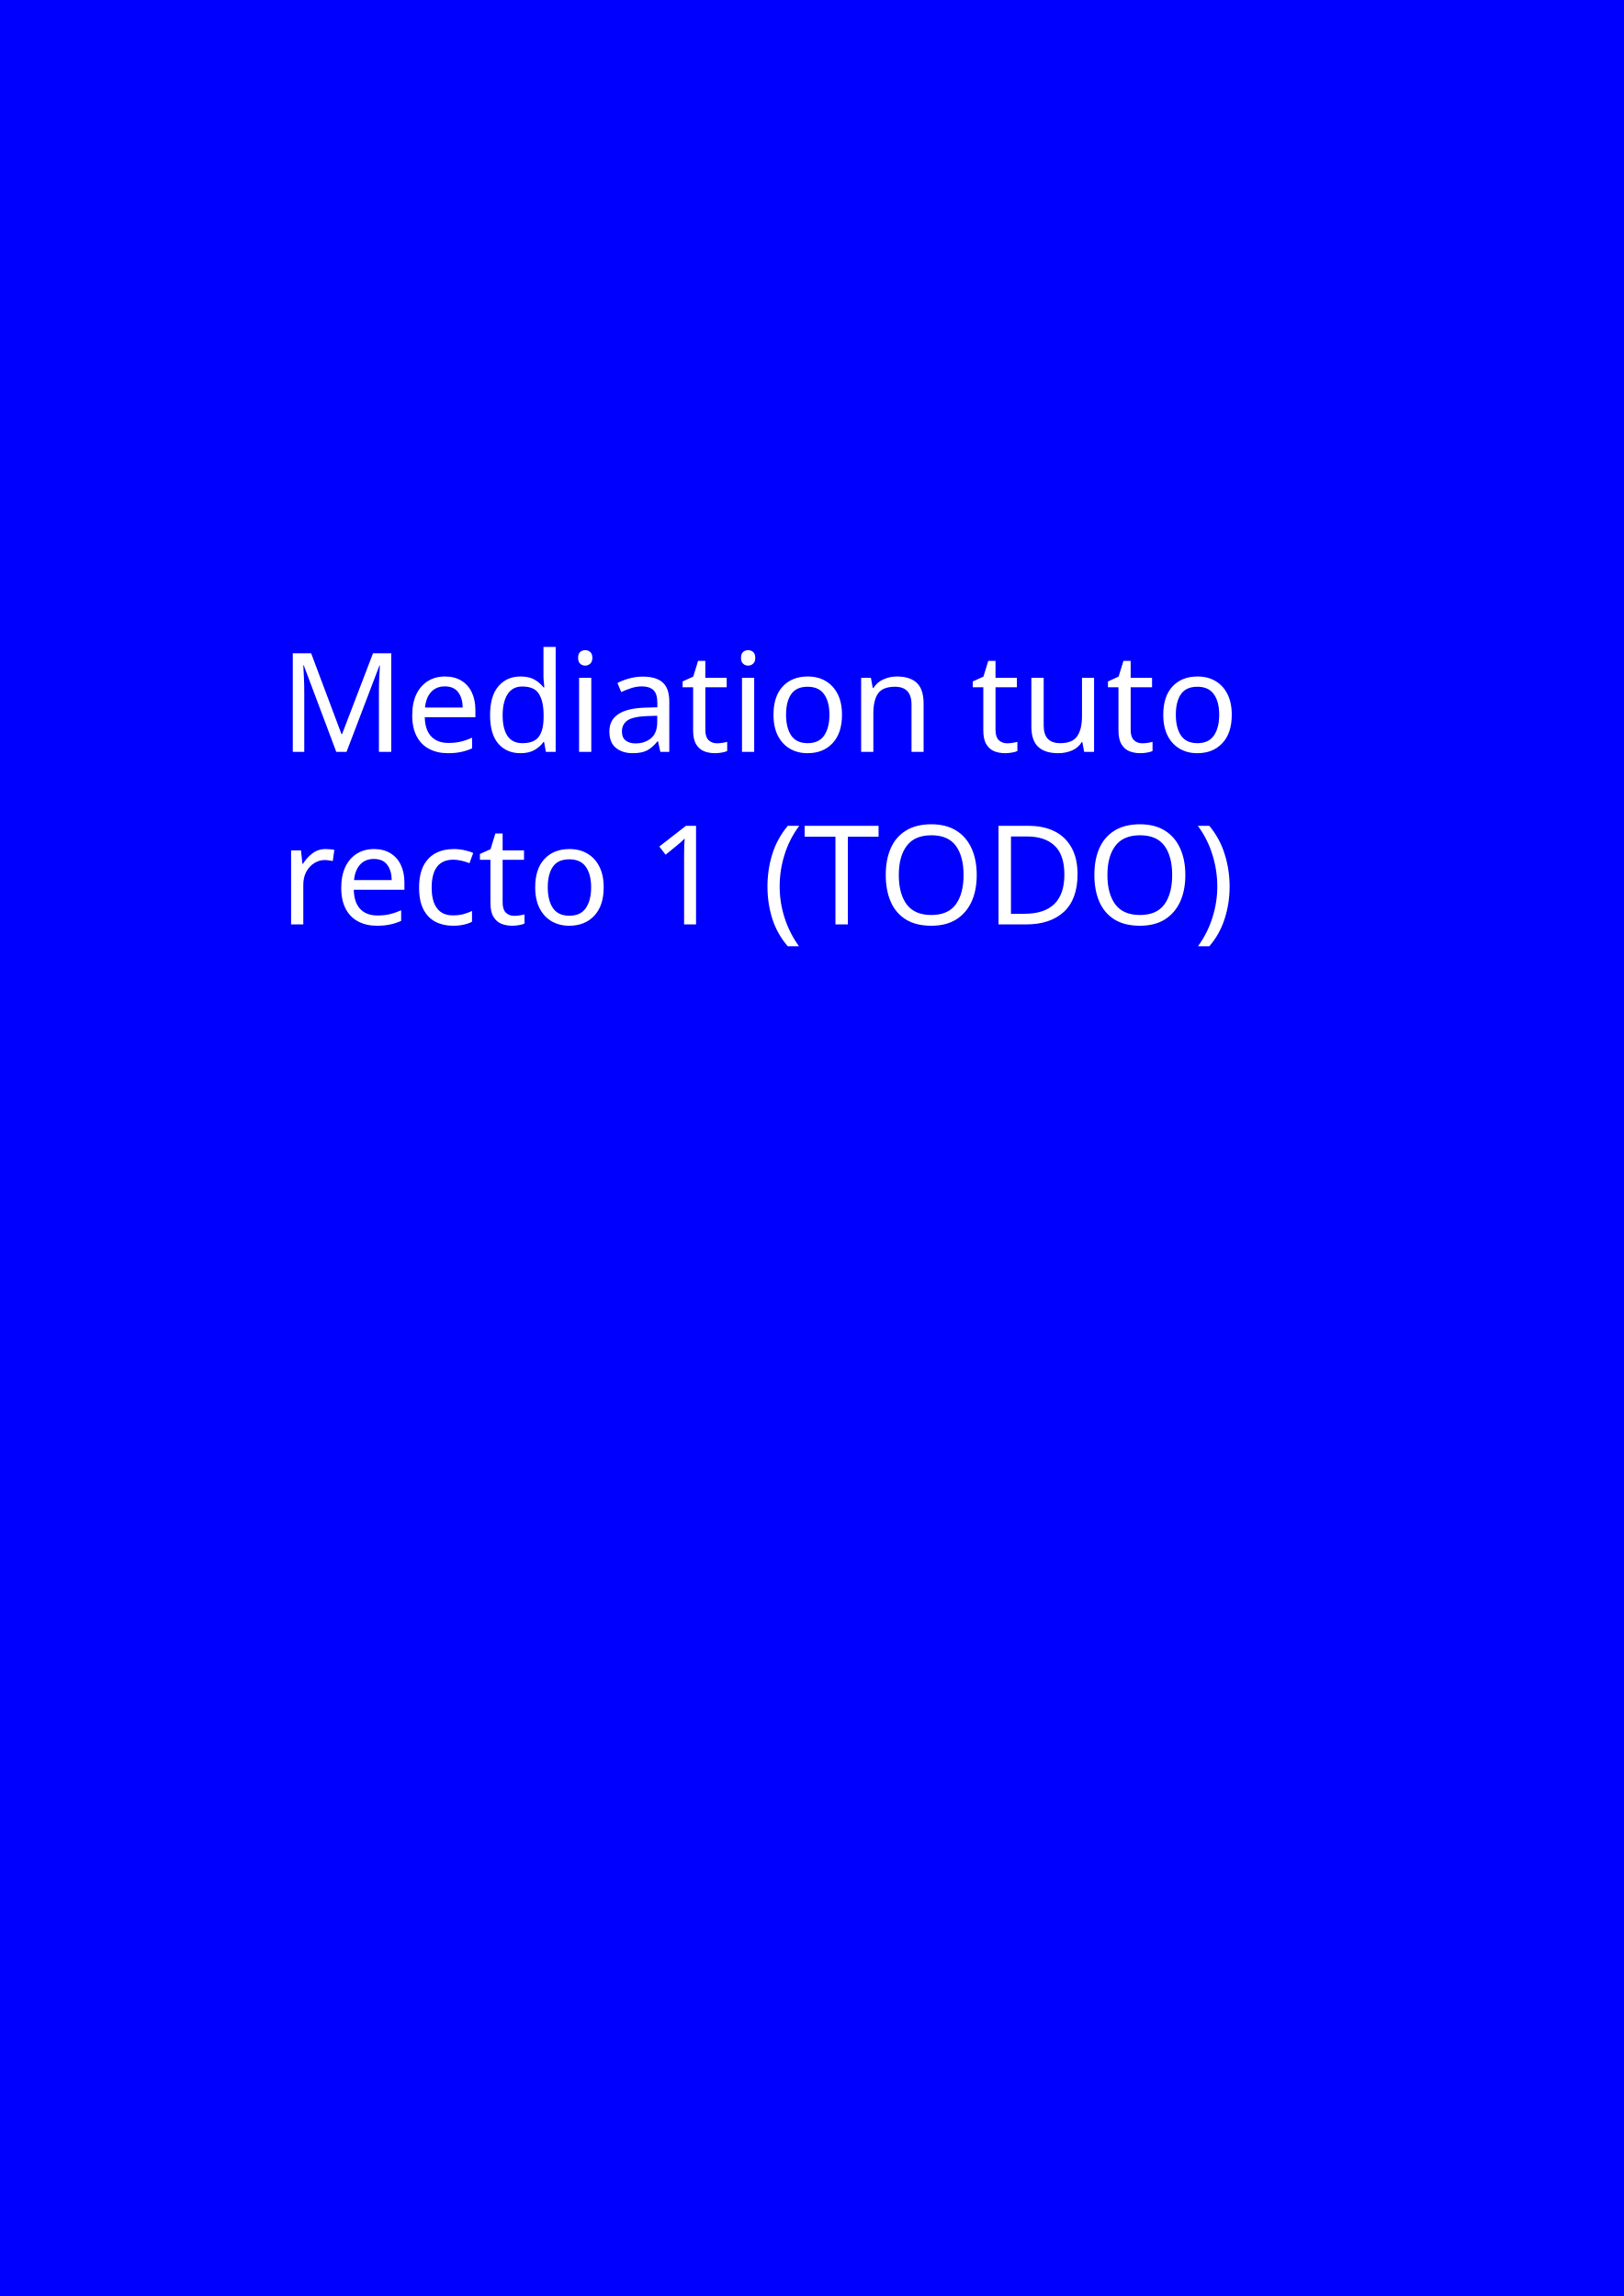
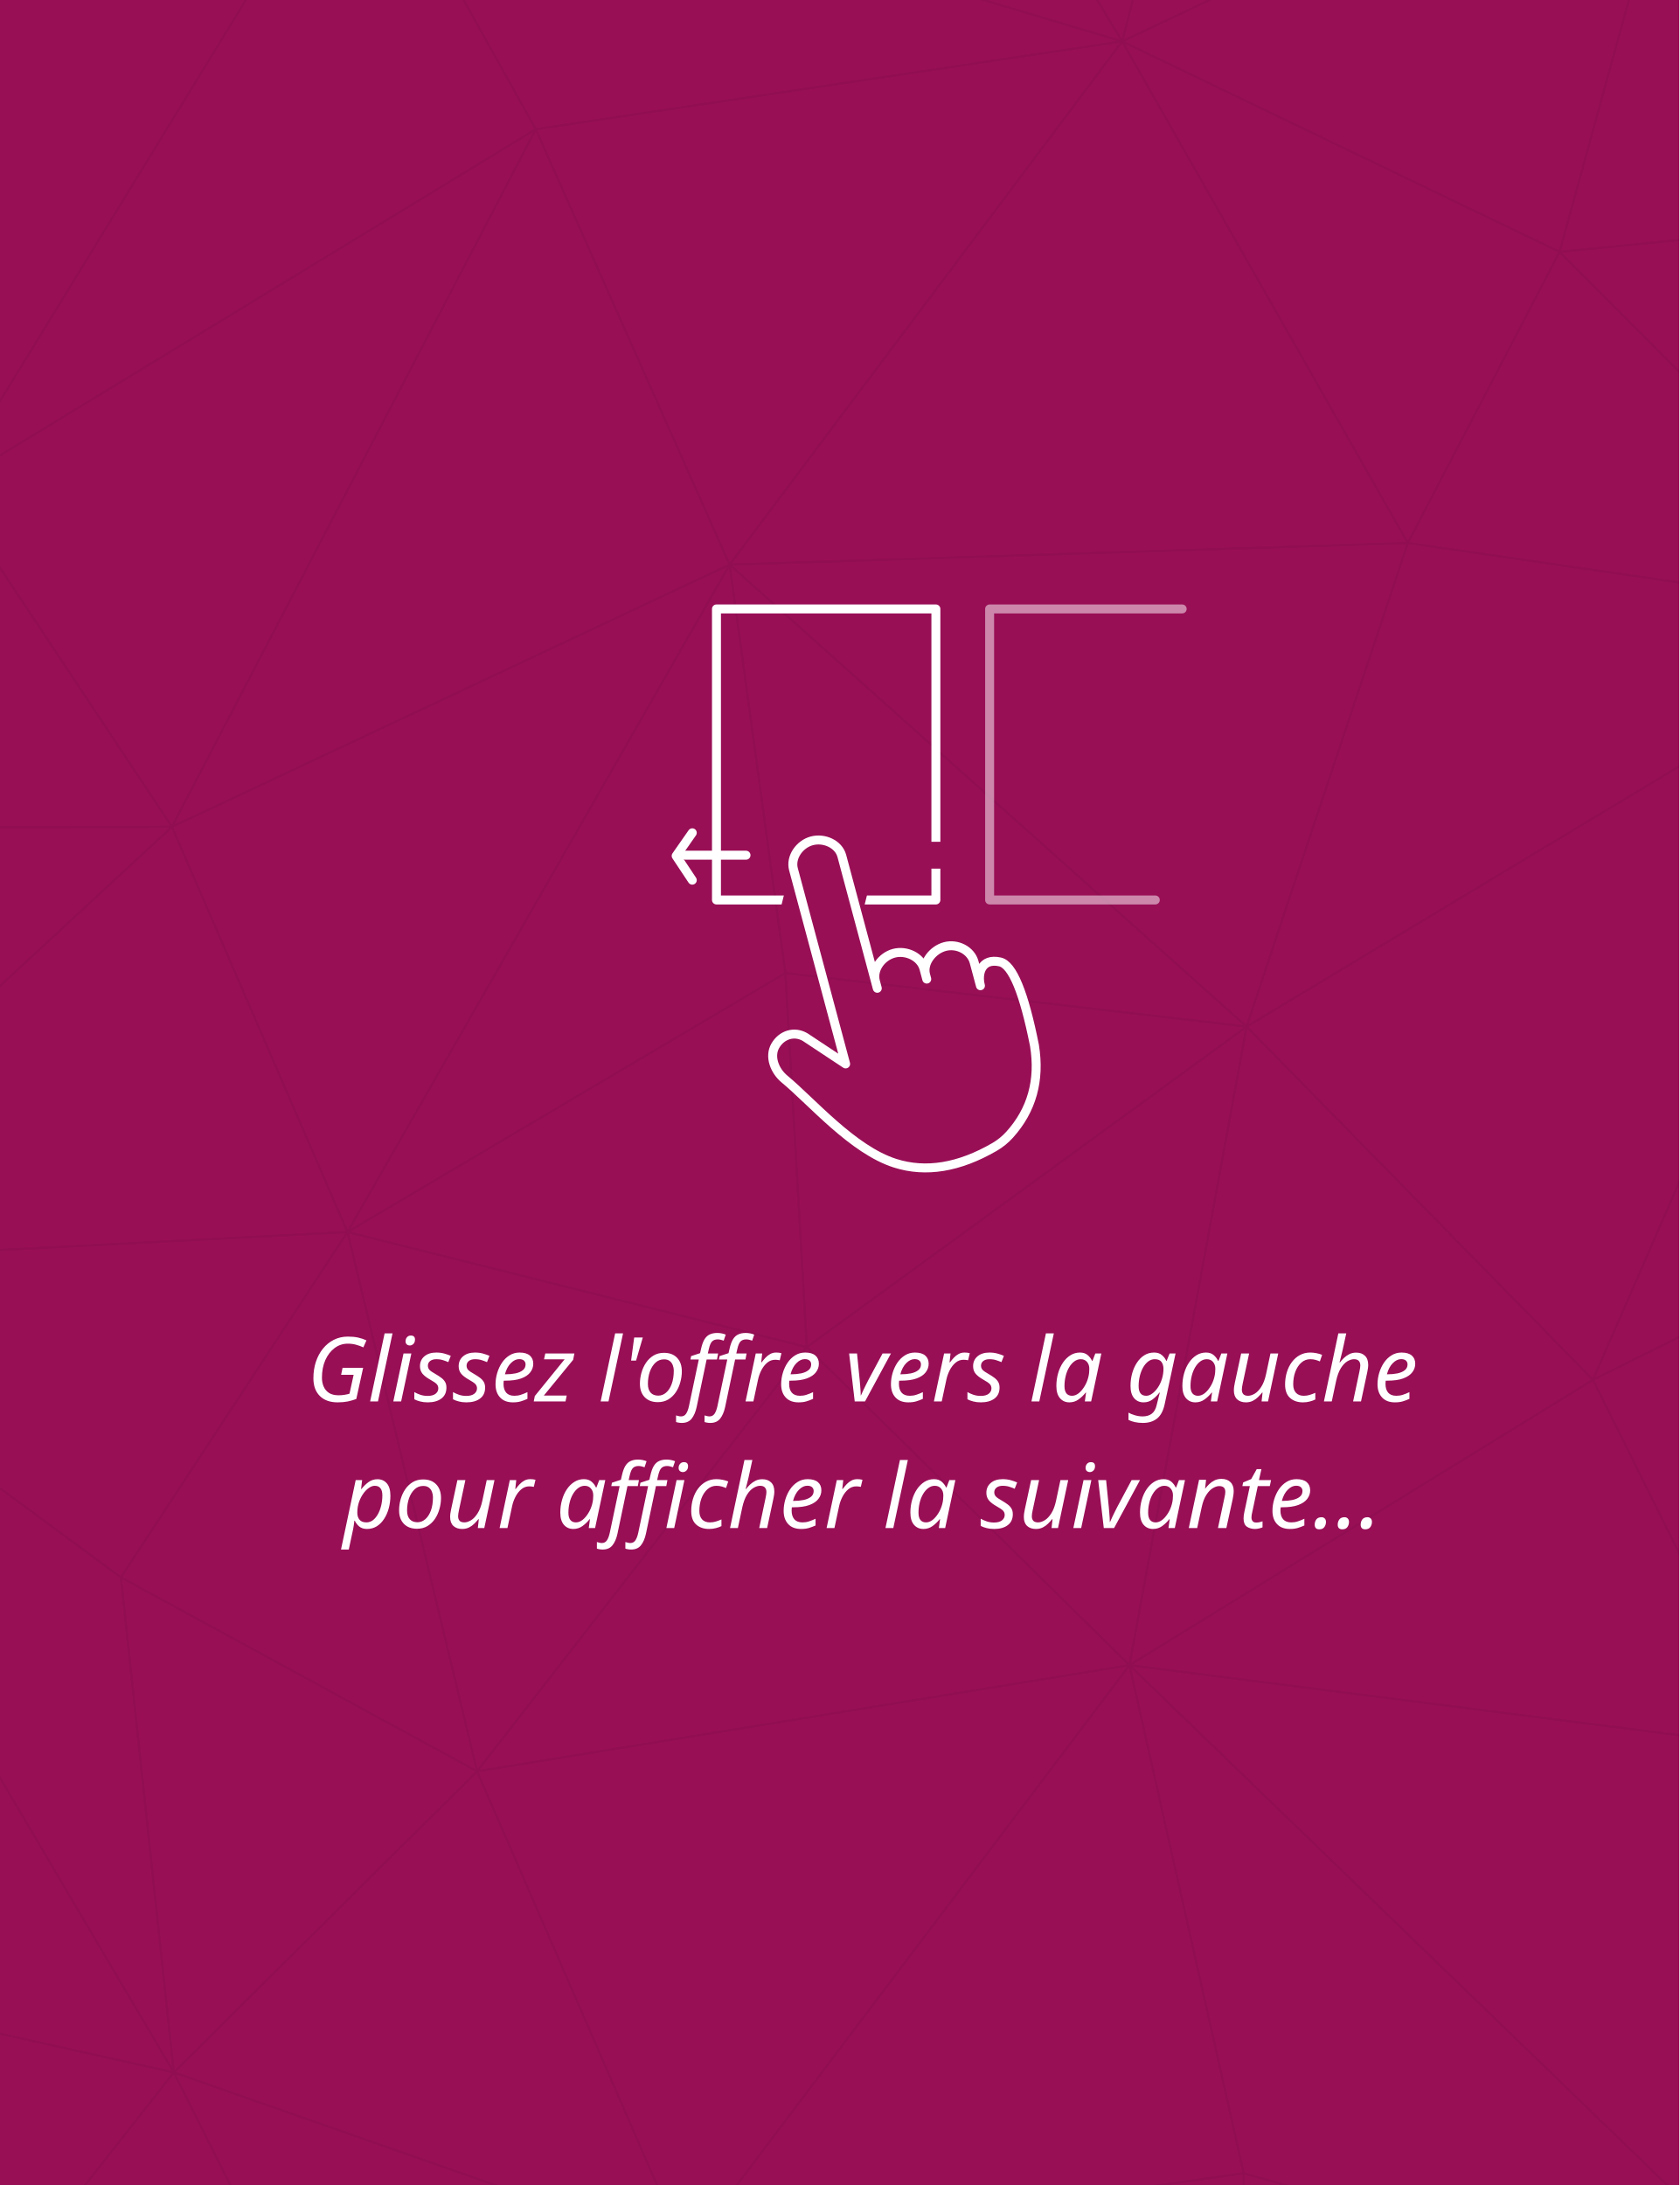
- <svg xmlns="http://www.w3.org/2000/svg" width="210mm" height="297mm" viewBox="0 0 210 297" version="1.1" id="svg8">
-   <defs id="defs2" />
-   <g id="layer1">
-     <rect style="fill:#0000ff;stroke-width:0.265" id="rect10" width="210.074" height="297.738" x="0" y="-0.204" />
-     <text xml:space="preserve" style="font-style:normal;font-weight:normal;font-size:17.855px;line-height:1.25;font-family:sans-serif;letter-spacing:0px;word-spacing:0px;fill:#ffffff;fill-opacity:1;stroke:none;stroke-width:0.446;" x="36.132" y="97.261" id="text12">
-       <tspan id="tspan10" x="36.132" y="97.261" style="stroke-width:0.446;fill:#ffffff;">Mediation tuto</tspan>
-       <tspan x="36.132" y="119.58" style="stroke-width:0.446;fill:#ffffff;" id="tspan14">recto 1 (TODO)</tspan>
-     </text>
+ <svg xmlns="http://www.w3.org/2000/svg" xmlns:xlink="http://www.w3.org/1999/xlink" width="375px" height="488px" viewBox="0 0 375 488" version="1.1">
+   <defs>
+     <rect id="path-1" x="0" y="0" width="375" height="488" />
+     <rect id="path-3" x="0" y="0" width="678" height="1128" />
+     <path d="M79.41,62 L60,62 L60,68 L80.906,68 L86.016,88.493 L103.481,84.139 L99.457,68 L105,68 L105,62 L97.961,62 L96.465,56 L79,60.355 L79.41,62 Z M0,0 L181,0 L181,138 L0,138 L0,0 Z" id="path-5" />
+   </defs>
+   <g id="Écrans" stroke="none" stroke-width="1" fill="none" fill-rule="evenodd">
+     <g id="PassCulture-v0rc3-HP3-tuto1">
+       <g id="card-tuto-1">
+         <mask id="mask-2" fill="white">
+           <use xlink:href="#path-1" />
+         </mask>
+         <use id="bg" fill="#990F56" xlink:href="#path-1" />
+         <g id="mosaic-k" mask="url(#mask-2)" opacity="0.05">
+           <g transform="translate(188, 244) scale(-1, 1) translate(-188, -244) translate(-151, -320)" id="mosaic">
+             <g>
+               <mask id="mask-4" fill="white">
+                 <use xlink:href="#path-3" />
+               </mask>
+               <g id="mask" />
+               <polygon id="Stroke-1" stroke="#000000" stroke-width="0.5" stroke-linejoin="round" mask="url(#mask-4)" transform="translate(71.4826, 911.1643) rotate(-270) translate(-71.4826, -911.1643) " points="140.419 931.828 2.546 863.342 67.317 958.987" />
+               <polygon id="Stroke-2" stroke="#000000" stroke-width="0.5" stroke-linejoin="round" mask="url(#mask-4)" transform="translate(55.91032, 421.2131) rotate(-270) translate(-55.91032, -421.2131) " points="113.764 462.342 92.782 380.084 -1.944 428.304" />
+               <polygon id="Stroke-3" stroke="#000000" stroke-width="0.5" stroke-linejoin="round" mask="url(#mask-4)" transform="translate(99.02452, 299.0889) rotate(-270) translate(-99.02452, -299.0889) " points="163.294 349.296 69.005 248.882 34.755 342.204" />
+               <polygon id="Stroke-4" stroke="#000000" stroke-width="0.5" stroke-linejoin="round" mask="url(#mask-4)" transform="translate(104.3698, 199.3983) rotate(-270) translate(-104.3698, -199.3983) " points="174.039 154.53 34.701 150.929 139.789 247.867" />
+               <polygon id="Stroke-5" stroke="#000000" stroke-width="0.5" stroke-linejoin="round" mask="url(#mask-4)" transform="translate(101.995, 926.9277) rotate(-270) translate(-101.995, -926.9277) " points="186.693 875.75 17.297 909.612 155.167 978.106" />
+               <polygon id="Stroke-6" stroke="#000000" stroke-width="0.5" stroke-linejoin="round" mask="url(#mask-4)" transform="translate(398.1077, 579.0946) rotate(-270) translate(-398.1077, -579.0946) " points="439.882 630.385 414.17 527.805 356.334 625.594" />
+               <polygon id="Stroke-7" stroke="#000000" stroke-width="0.5" stroke-linejoin="round" mask="url(#mask-4)" transform="translate(60.09205, 826.0655) rotate(-270) translate(-60.09205, -826.0655) " points="-20.844 885.286 141.028 862.498 76.253 766.845" />
+               <polygon id="Stroke-9" stroke="#000000" stroke-width="0.5" stroke-linejoin="round" mask="url(#mask-4)" transform="translate(593.8582, 366.5983) rotate(-270) translate(-593.8582, -366.5983) " points="531.523 311.609 656.193 421.588 641.145 317.532" />
+               <polygon id="Stroke-10" stroke="#000000" stroke-width="0.5" stroke-linejoin="round" mask="url(#mask-4)" transform="translate(300.1069, 579.0946) rotate(-270) translate(-300.1069, -579.0946) " points="341.881 532.384 258.333 527.593 270.294 630.597" />
+               <polygon id="Stroke-18" stroke="#000000" stroke-width="0.5" stroke-linejoin="round" mask="url(#mask-4)" transform="translate(620.7713, 821.3973) rotate(-270) translate(-620.7713, -821.3973) " points="678.466 878.262 685.257 764.532 556.285 837.443" />
+               <polygon id="Stroke-19" stroke="#000000" stroke-width="0.5" stroke-linejoin="round" mask="url(#mask-4)" transform="translate(55.90919, 511.9046) rotate(-270) translate(-55.90919, -511.9046) " points="2.09 470.776 23.072 553.034 109.728 522.354" />
+               <polygon id="Stroke-21" stroke="#000000" stroke-width="0.5" stroke-linejoin="round" mask="url(#mask-4)" transform="translate(109.5735, 23.9411) rotate(-270) translate(-109.5735, -23.9411) " points="135.844 -31.211 62.782 43.678 156.365 79.094" />
+               <polygon id="Stroke-22" stroke="#000000" stroke-width="0.5" stroke-linejoin="round" mask="url(#mask-4)" transform="translate(109.5728, 89.97048) rotate(-270) translate(-109.5728, -89.97048) " points="90.338 145.123 149.33 46.705 69.816 34.818" />
+               <polygon id="Stroke-29" stroke="#000000" stroke-width="0.5" stroke-linejoin="round" mask="url(#mask-4)" transform="translate(572.4149, 56.25094) rotate(-270) translate(-572.4149, -56.25094) " points="516.073 125.095 654.045 51.95 490.785 -12.593" />
+               <polygon id="Stroke-32" stroke="#000000" stroke-width="0.5" stroke-linejoin="round" mask="url(#mask-4)" transform="translate(562.951, 467.0131) rotate(-270) translate(-562.951, -467.0131) " points="601.03 392.659 524.872 491.101 600.599 541.367" />
+               <polygon id="Stroke-33" stroke="#000000" stroke-width="0.5" stroke-linejoin="round" mask="url(#mask-4)" transform="translate(590.8964, 459.4907) rotate(-270) translate(-590.8964, -459.4907) " points="545.293 407.461 560.341 511.521 636.5 413.079" />
+               <polygon id="Stroke-34" stroke="#000000" stroke-width="0.5" stroke-linejoin="round" mask="url(#mask-4)" transform="translate(81.84375, 130.7012) rotate(-270) translate(-81.84375, -130.7012) " points="21.878 158.125 141.81 201.695 80.87 59.707" />
+               <polygon id="Stroke-35" stroke="#000000" stroke-width="0.5" stroke-linejoin="round" mask="url(#mask-4)" transform="translate(81.84526, 182.271) rotate(-270) translate(-81.84526, -182.271) " points="29.301 111.277 90.245 253.265 134.389 208.207" />
+               <polygon id="Stroke-36" stroke="#000000" stroke-width="0.5" stroke-linejoin="round" mask="url(#mask-4)" transform="translate(400.6991, 147.5237) rotate(-270) translate(-400.6991, -147.5237) " points="324.718 156.192 476.68 208.157 444.397 86.891" />
+               <polygon id="Stroke-37" stroke="#000000" stroke-width="0.5" stroke-linejoin="round" mask="url(#mask-4)" transform="translate(484.3748, 68.8951) rotate(-270) translate(-484.3748, -68.8951) " points="415.389 51.133 487.023 161.236 553.361 -23.446 415.389 49.698" />
+               <polygon id="Stroke-38" stroke="#000000" stroke-width="0.5" stroke-linejoin="round" mask="url(#mask-4)" transform="translate(484.3751, 131.3812) rotate(-270) translate(-484.3751, -131.3812) " points="544.214 154.425 490.877 39.04 424.536 223.722" />
+               <polygon id="Stroke-43" stroke="#000000" stroke-width="0.5" stroke-linejoin="round" mask="url(#mask-4)" transform="translate(212.8196, 322.6615) rotate(-270) translate(-212.8196, -322.6615) " points="219.399 259.078 159.227 386.245 266.413 356.756" />
+               <polygon id="Stroke-44" stroke="#000000" stroke-width="0.5" stroke-linejoin="round" mask="url(#mask-4)" transform="translate(113.7718, 410.7217) rotate(-270) translate(-113.7718, -410.7217) " points="79.303 345.769 66.407 475.675 161.137 427.454" />
+               <polygon id="Stroke-45" stroke="#000000" stroke-width="0.5" stroke-linejoin="round" mask="url(#mask-4)" transform="translate(113.7707, 322.6604) rotate(-270) translate(-113.7707, -322.6604) " points="154.469 387.613 167.362 257.708 60.18 287.2" />
+               <polygon id="Stroke-47" stroke="#000000" stroke-width="0.5" stroke-linejoin="round" mask="url(#mask-4)" transform="translate(311.5077, 757.4396) rotate(-270) translate(-311.5077, -757.4396) " points="245.967 794.174 359.445 819.688 377.048 695.192" />
+               <polygon id="Stroke-48" stroke="#000000" stroke-width="0.5" stroke-linejoin="round" mask="url(#mask-4)" transform="translate(197.0397, 767.0636) rotate(-270) translate(-197.0397, -767.0636) " points="272.206 844.799 235.355 714.842 121.873 689.329" />
+               <polygon id="Stroke-49" stroke="#000000" stroke-width="0.5" stroke-linejoin="round" mask="url(#mask-4)" transform="translate(297.7125, 620.5925) rotate(-270) translate(-297.7125, -620.5925) " points="369.019 643.532 297.989 571.488 226.406 669.697" />
+               <polygon id="Stroke-50" stroke="#000000" stroke-width="0.5" stroke-linejoin="round" mask="url(#mask-4)" transform="translate(347.6162, 668.2381) rotate(-270) translate(-347.6162, -668.2381) " points="371.277 741.081 394.985 595.395 300.247 669.037" />
+               <polygon id="Stroke-51" stroke="#000000" stroke-width="0.5" stroke-linejoin="round" mask="url(#mask-4)" transform="translate(398.1065, 655.3816) rotate(-270) translate(-398.1065, -655.3816) " points="337.882 604.092 363.593 706.671 458.331 633.029" />
+               <polygon id="Stroke-52" stroke="#000000" stroke-width="0.5" stroke-linejoin="round" mask="url(#mask-4)" transform="translate(347.6162, 757.4396) rotate(-270) translate(-347.6162, -757.4396) " points="282.076 830.283 413.157 731.3 305.784 684.596" />
+               <polygon id="Stroke-58" stroke="#000000" stroke-width="0.5" stroke-linejoin="round" mask="url(#mask-4)" transform="translate(430.9741, 769.2939) rotate(-270) translate(-430.9741, -769.2939) " points="444.529 712.077 377.288 779.81 484.661 826.51" />
+               <polygon id="Stroke-59" stroke="#000000" stroke-width="0.5" stroke-linejoin="round" mask="url(#mask-4)" transform="translate(487.1869, 860.3422) rotate(-270) translate(-487.1869, -860.3422) " points="564.68 937.057 505.938 783.628 409.694 859.34" />
+               <polygon id="Stroke-60" stroke="#000000" stroke-width="0.5" stroke-linejoin="round" mask="url(#mask-4)" transform="translate(430.9726, 860.3422) rotate(-270) translate(-430.9726, -860.3422) " points="508.465 880.842 353.48 803.126 393.607 917.559" />
+               <polygon id="Stroke-61" stroke="#000000" stroke-width="0.5" stroke-linejoin="round" mask="url(#mask-4)" transform="translate(546.4599, 818.0026) rotate(-270) translate(-546.4599, -818.0026) " points="511.307 876.272 607.55 800.56 485.37 759.733" />
+               <polygon id="Stroke-62" stroke="#000000" stroke-width="0.5" stroke-linejoin="round" mask="url(#mask-4)" transform="translate(460.227, 727.5648) rotate(-270) translate(-460.227, -727.5648) " points="515.511 699.601 404.943 687.795 448.27 767.334" />
+               <polygon id="Stroke-63" stroke="#000000" stroke-width="0.5" stroke-linejoin="round" mask="url(#mask-4)" transform="translate(460.2285, 655.3816) rotate(-270) translate(-460.2285, -655.3816) " points="400.004 666.214 520.453 695.151 477.13 615.612" />
+               <polygon id="Stroke-68" stroke="#000000" stroke-width="0.5" stroke-linejoin="round" mask="url(#mask-4)" transform="translate(611.7533, 235.0621) rotate(-270) translate(-611.7533, -235.0621) " points="542.552 174.488 629.595 295.636 680.954 197.965" />
+               <polygon id="Stroke-69" stroke="#000000" stroke-width="0.5" stroke-linejoin="round" mask="url(#mask-4)" transform="translate(611.7533, 195.3938) rotate(-270) translate(-611.7533, -195.3938) " points="582.221 134.82 554.243 230.431 669.263 255.967" />
+               <polygon id="Stroke-70" stroke="#000000" stroke-width="0.5" stroke-linejoin="round" mask="url(#mask-4)" transform="translate(593.8551, 340.9183) rotate(-270) translate(-593.8551, -340.9183) " points="681.871 395.909 557.202 285.927 505.839 383.595" />
+               <polygon id="Stroke-71" stroke="#000000" stroke-width="0.5" stroke-linejoin="round" mask="url(#mask-4)" transform="translate(519.0237, 195.3934) rotate(-270) translate(-519.0237, -195.3934) " points="514.851 253.086 576.534 163.233 461.514 137.701" />
+               <polygon id="Stroke-79" stroke="#000000" stroke-width="0.5" stroke-linejoin="round" mask="url(#mask-4)" transform="translate(172.8216, 543.1275) rotate(-270) translate(-172.8216, -543.1275) " points="87.78 618.911 257.863 544.688 178.977 467.344" />
+               <polygon id="Stroke-80" stroke="#000000" stroke-width="0.5" stroke-linejoin="round" mask="url(#mask-4)" transform="translate(223.0167, 620.5925) rotate(-270) translate(-223.0167, -620.5925) " points="294.323 568.836 151.71 595.001 230.589 672.349" />
+               <polygon id="Stroke-81" stroke="#000000" stroke-width="0.5" stroke-linejoin="round" mask="url(#mask-4)" transform="translate(108.3648, 543.123) rotate(-270) translate(-108.3648, -543.123) " points="193.407 480.228 23.323 554.451 130.964 606.018" />
+               <polygon id="Stroke-82" stroke="#000000" stroke-width="0.5" stroke-linejoin="round" mask="url(#mask-4)" transform="translate(521.9349, 553.6711) rotate(-270) translate(-521.9349, -553.6711) " points="563.421 626.21 570.942 481.133 472.928 587.004" />
+               <polygon id="Stroke-83" stroke="#000000" stroke-width="0.5" stroke-linejoin="round" mask="url(#mask-4)" transform="translate(546.4577, 692.7649) rotate(-270) translate(-546.4577, -692.7649) " points="456.371 644.751 636.545 751.032 610.608 634.497" />
+               <polygon id="Stroke-84" stroke="#000000" stroke-width="0.5" stroke-linejoin="round" mask="url(#mask-4)" transform="translate(541.3308, 692.7649) rotate(-270) translate(-541.3308, -692.7649) " points="451.244 639.624 520.849 734.092 631.418 745.906" />
+               <polygon id="Stroke-85" stroke="#000000" stroke-width="0.5" stroke-linejoin="round" mask="url(#mask-4)" transform="translate(562.951, 553.6699) rotate(-270) translate(-562.951, -553.6699) " points="514.373 479.316 513.942 628.024 611.96 522.144" />
+               <polygon id="Stroke-86" stroke="#000000" stroke-width="0.5" stroke-linejoin="round" mask="url(#mask-4)" transform="translate(521.9349, 633.72) rotate(-270) translate(-521.9349, -633.72) " points="483.372 706.258 560.498 655.657 490.893 561.182" />
+               <polygon id="Stroke-87" stroke="#000000" stroke-width="0.5" stroke-linejoin="round" mask="url(#mask-4)" transform="translate(416.5142, 25.1908) rotate(-270) translate(-416.5142, -25.1908) " points="391.232 -60.432 370.162 110.814 462.867 49.671" />
+               <polygon id="Stroke-93" stroke="#000000" stroke-width="0.5" stroke-linejoin="round" mask="url(#mask-4)" transform="translate(306.3358, 497.6923) rotate(-270) translate(-306.3358, -497.6923) " points="254.746 439.971 357.926 555.413 345.965 452.421" />
+               <polygon id="Stroke-94" stroke="#000000" stroke-width="0.5" stroke-linejoin="round" mask="url(#mask-4)" transform="translate(400.5058, 520.6308) rotate(-270) translate(-400.5058, -520.6308) " points="475.032 471.74 325.98 557.08 417.199 569.521" />
+               <polygon id="Stroke-95" stroke="#000000" stroke-width="0.5" stroke-linejoin="round" mask="url(#mask-4)" transform="translate(426.3295, 520.6308) rotate(-270) translate(-426.3295, -520.6308) " points="500.855 497.564 410.363 458.358 351.803 582.903" />
+               <polygon id="Stroke-99" stroke="#000000" stroke-width="0.5" stroke-linejoin="round" mask="url(#mask-4)" transform="translate(147.8486, 13.68059) rotate(-270) translate(-147.8486, -13.68059) " points="137.008 -44.333 111.318 71.694 184.38 -3.196" />
+               <polygon id="Stroke-104" stroke="#000000" stroke-width="0.5" stroke-linejoin="round" mask="url(#mask-4)" transform="translate(154.8231, 417.17) rotate(-270) translate(-154.8231, -417.17) " points="113.906 393.268 195.74 474.954 178.928 359.386" />
+               <polygon id="Stroke-105" stroke="#000000" stroke-width="0.5" stroke-linejoin="round" mask="url(#mask-4)" transform="translate(227.5586, 385.2597) rotate(-270) translate(-227.5586, -385.2597) " points="283.576 400.22 171.541 336.417 218.555 434.102" />
+               <polygon id="Stroke-106" stroke="#000000" stroke-width="0.5" stroke-linejoin="round" mask="url(#mask-4)" transform="translate(288.3266, 495.2777) rotate(-270) translate(-288.3266, -495.2777) " points="239.151 419.548 234.322 571.008 342.331 534.989" />
+               <polygon id="Stroke-107" stroke="#000000" stroke-width="0.5" stroke-linejoin="round" mask="url(#mask-4)" transform="translate(288.3353, 387.6727) rotate(-270) translate(-288.3353, -387.6727) " points="229.903 399.605 341.938 463.401 346.767 311.945" />
+               <polygon id="Stroke-108" stroke="#000000" stroke-width="0.5" stroke-linejoin="round" mask="url(#mask-4)" transform="translate(172.8216, 495.2784) rotate(-270) translate(-172.8216, -495.2784) " points="135.629 571.062 226.826 419.495 118.817 455.494" />
+               <polygon id="Stroke-121" stroke="#000000" stroke-width="0.5" stroke-linejoin="round" mask="url(#mask-4)" transform="translate(65.65905, 776.2624) rotate(-270) translate(-65.65905, -776.2624) " points="34.526 841.05 131.623 722.609 -0.305 711.475" />
+               <polygon id="Stroke-122" stroke="#000000" stroke-width="0.5" stroke-linejoin="round" mask="url(#mask-4)" transform="translate(108.3599, 638.0125) rotate(-270) translate(-108.3599, -638.0125) " points="36.071 700.911 180.648 615.926 98.514 575.114" />
+               <polygon id="Stroke-123" stroke="#000000" stroke-width="0.5" stroke-linejoin="round" mask="url(#mask-4)" transform="translate(202.609, 669.2344) rotate(-270) translate(-202.609, -669.2344) " points="243.675 741.397 225.271 597.072 161.544 700.584" />
+               <polygon id="Stroke-124" stroke="#000000" stroke-width="0.5" stroke-linejoin="round" mask="url(#mask-4)" transform="translate(65.65905, 655.4272) rotate(-270) translate(-65.65905, -655.4272) " points="155.361 720.215 120.53 590.64 -24.043 675.625" />
+               <polygon id="Stroke-125" stroke="#000000" stroke-width="0.5" stroke-linejoin="round" mask="url(#mask-4)" transform="translate(197.0397, 767.0636) rotate(-270) translate(-197.0397, -767.0636) " points="272.206 844.799 121.873 689.329 140.277 833.657" />
+               <polygon id="Stroke-129" stroke="#000000" stroke-width="0.5" stroke-linejoin="round" mask="url(#mask-4)" transform="translate(396.8728, 981.4159) rotate(-270) translate(-396.8728, -981.4159) " points="411.616 1050.042 440.453 912.79 353.292 967.818" />
+               <polygon id="Stroke-129" stroke="#000000" stroke-width="0.5" stroke-linejoin="round" mask="url(#mask-4)" transform="translate(415.5302, 1061.689) rotate(-270) translate(-415.5302, -1061.689) " points="350.001 1148.972 378.838 1011.721 481.06 974.406" />
+               <polygon id="Stroke-131" stroke="#000000" stroke-width="0.5" stroke-linejoin="round" mask="url(#mask-4)" transform="translate(369.3556, 909.5681) rotate(-270) translate(-369.3556, -909.5681) " points="282.764 905.167 455.947 950.686 397.622 868.45" />
+               <polygon id="Stroke-143" stroke="#000000" stroke-width="0.5" stroke-linejoin="round" mask="url(#mask-4)" transform="translate(426.3333, 426.7598) rotate(-270) translate(-426.3333, -426.7598) " points="504.235 364.491 348.432 445.734 445.676 489.028" />
+               <polygon id="Stroke-144" stroke="#000000" stroke-width="0.5" stroke-linejoin="round" mask="url(#mask-4)" transform="translate(473.1077, 426.7602) rotate(-270) translate(-473.1077, -426.7602) " points="475.282 361.004 395.206 492.517 551.009 411.262" />
+               <polygon id="Stroke-145" stroke="#000000" stroke-width="0.5" stroke-linejoin="round" mask="url(#mask-4)" transform="translate(341.8801, 387.6727) rotate(-270) translate(-341.8801, -387.6727) " points="283.448 453.15 400.312 365.489 303.068 322.195" />
+               <polygon id="Stroke-151" stroke="#000000" stroke-width="0.5" stroke-linejoin="round" mask="url(#mask-4)" transform="translate(194.8196, 199.3983) rotate(-270) translate(-194.8196, -199.3983) " points="264.489 244.98 185.205 153.817 125.151 241.379" />
+               <polygon id="Stroke-152" stroke="#000000" stroke-width="0.5" stroke-linejoin="round" mask="url(#mask-4)" transform="translate(212.8196, 259.5128) rotate(-270) translate(-212.8196, -259.5128) " points="282.547 195.93 143.092 231.929 222.375 323.096" />
+               <polygon id="Stroke-153" stroke="#000000" stroke-width="0.5" stroke-linejoin="round" mask="url(#mask-4)" transform="translate(290.2375, 259.5124) rotate(-270) translate(-290.2375, -259.5124) " points="254.229 209.683 220.51 309.342 359.965 273.346" />
+               <polygon id="Stroke-161" stroke="#000000" stroke-width="0.5" stroke-linejoin="round" mask="url(#mask-4)" transform="translate(288.6593, 983.3002) rotate(-270) translate(-288.6593, -983.3002) " points="301.519 943.712 227.762 1022.888 349.557 999.461" />
+               <polygon id="Stroke-162" stroke="#000000" stroke-width="0.5" stroke-linejoin="round" mask="url(#mask-4)" transform="translate(311.4134, 863.89) rotate(-270) translate(-311.4134, -863.89) " points="270.5 801.547 252.901 926.043 369.926 926.233" />
+               <polygon id="Stroke-163" stroke="#000000" stroke-width="0.5" stroke-linejoin="round" mask="url(#mask-4)" transform="translate(184.2831, 863.8892) rotate(-270) translate(-184.2831, -863.8892) " points="162.624 928.868 242.793 799.102 125.773 798.911" />
+               <polygon id="Stroke-164" stroke="#000000" stroke-width="0.5" stroke-linejoin="round" mask="url(#mask-4)" transform="translate(311.4134, 909.5681) rotate(-270) translate(-311.4134, -909.5681) " points="224.822 847.225 324.247 971.912 398.005 892.744" />
+               <polygon id="Stroke-165" stroke="#000000" stroke-width="0.5" stroke-linejoin="round" mask="url(#mask-4)" transform="translate(184.19, 926.9277) rotate(-270) translate(-184.19, -926.9277) " points="268.888 957.945 179.669 862.049 99.492 991.807" />
+               <polygon id="Stroke-166" stroke="#000000" stroke-width="0.5" stroke-linejoin="round" mask="url(#mask-4)" transform="translate(212.8348, 983.2991) rotate(-270) translate(-212.8348, -983.2991) " points="241.161 1042.961 273.727 923.637 151.943 947.065" />
+               <polygon id="Stroke-172" stroke="#000000" stroke-width="0.5" stroke-linejoin="round" mask="url(#mask-4)" transform="translate(473.1077, 353.7073) rotate(-270) translate(-473.1077, -353.7073) " points="548.335 287.951 397.88 380.166 468.259 419.464" />
+               <polygon id="Stroke-173" stroke="#000000" stroke-width="0.5" stroke-linejoin="round" mask="url(#mask-4)" transform="translate(361.5281, 313.6689) rotate(-270) translate(-361.5281, -313.6689) " points="396.717 267.84 326.339 228.543 377.097 398.795" />
+               <polygon id="Stroke-174" stroke="#000000" stroke-width="0.5" stroke-linejoin="round" mask="url(#mask-4)" transform="translate(400.698, 234.8495) rotate(-270) translate(-400.698, -234.8495) " points="389.352 295.481 444.327 188.899 357.069 174.218" />
+               <polygon id="Stroke-175" stroke="#000000" stroke-width="0.5" stroke-linejoin="round" mask="url(#mask-4)" transform="translate(498.9158, 340.9179) rotate(-270) translate(-498.9158, -340.9179) " points="410.899 288.655 436.474 393.181 586.932 300.97" />
+               <polygon id="Stroke-176" stroke="#000000" stroke-width="0.5" stroke-linejoin="round" mask="url(#mask-4)" transform="translate(498.912, 234.8461) rotate(-270) translate(-498.912, -234.8461) " points="542.542 287.109 516.968 182.583 455.282 272.425" />
+               <polygon id="Stroke-177" stroke="#000000" stroke-width="0.5" stroke-linejoin="round" mask="url(#mask-4)" transform="translate(361.5262, 276.3719) rotate(-270) translate(-361.5262, -276.3719) " points="308.658 297.831 414.395 361.494 363.632 191.25" />
+               <polygon id="Stroke-179" stroke="#000000" stroke-width="0.5" stroke-linejoin="round" mask="url(#mask-4)" transform="translate(498.3461, 926.0994) rotate(-270) translate(-498.3461, -926.0994) " points="510.082 1013.973 545.352 838.226 451.34 860.544" />
+               <polygon id="Stroke-180" stroke="#000000" stroke-width="0.5" stroke-linejoin="round" mask="url(#mask-4)" transform="translate(498.3461, 981.4174) rotate(-270) translate(-498.3461, -981.4174) " points="454.764 1069.291 541.929 1014.264 490.034 893.544" />
+               <polygon id="Stroke-181" stroke="#000000" stroke-width="0.5" stroke-linejoin="round" mask="url(#mask-4)" transform="translate(620.7709, 926.0971) rotate(-270) translate(-620.7709, -926.0971) " points="667.775 960.647 580.558 869.232 573.767 982.962" />
+               <polygon id="Stroke-182" stroke="#000000" stroke-width="0.5" stroke-linejoin="round" mask="url(#mask-4)" transform="translate(217.6809, 147.8999) rotate(-270) translate(-217.6809, -147.8999) " points="199.508 212.741 259.563 125.179 175.799 83.058" />
+               <polygon id="Stroke-183" stroke="#000000" stroke-width="0.5" stroke-linejoin="round" mask="url(#mask-4)" transform="translate(217.6802, 89.972) rotate(-270) translate(-217.6802, -89.972) " points="233.73 25.131 177.921 142.934 257.439 154.813" />
+               <polygon id="Stroke-184" stroke="#000000" stroke-width="0.5" stroke-linejoin="round" mask="url(#mask-4)" transform="translate(268.3755, 42.43025) rotate(-270) translate(-268.3755, -42.43025) " points="228.785 104.944 331.966 28.285 204.785 -20.083" />
+               <polygon id="Stroke-185" stroke="#000000" stroke-width="0.5" stroke-linejoin="round" mask="url(#mask-4)" transform="translate(337.2758, 42.42987) rotate(-270) translate(-337.2758, -42.42987) " points="366.389 -12.326 273.684 48.809 400.868 97.185" />
+               <polygon id="Stroke-186" stroke="#000000" stroke-width="0.5" stroke-linejoin="round" mask="url(#mask-4)" transform="translate(337.2758, 147.5237) rotate(-270) translate(-337.2758, -147.5237) " points="261.295 92.768 295.774 202.279 413.256 144.734" />
+               <polygon id="Stroke-187" stroke="#000000" stroke-width="0.5" stroke-linejoin="round" mask="url(#mask-4)" transform="translate(290.2375, 164.7643) rotate(-270) translate(-290.2375, -164.7643) " points="348.977 114.935 231.498 172.481 315.258 214.593" />
+               <polygon id="Stroke-188" stroke="#000000" stroke-width="0.5" stroke-linejoin="round" mask="url(#mask-4)" transform="translate(223.623, 54.43025) rotate(-270) translate(-223.623, -54.43025) " points="172.033 72.191 219.404 113.328 275.213 -4.468" />
+               <g id="Group-3" mask="url(#mask-4)" stroke="#000000" stroke-linejoin="round" stroke-width="0.5">
+                 <g transform="translate(50.4, 974)">
+                   <polygon id="Stroke-130" transform="translate(365.6937, 88.14062) rotate(-270) translate(-365.6937, -88.14062) " points="299.959 175.672 410.424 172.264 431.428 0.609" />
+                   <polygon id="Stroke-26" transform="translate(98.25625, 97.375) rotate(-270) translate(-98.25625, -97.375) " points="132.569 155.25 157.631 39.5 38.881 91.366" />
+                   <polygon id="Stroke-148" transform="translate(163.3804, 97.3769) rotate(-270) translate(-163.3804, -97.3769) " points="104.003 156.377 222.757 104.511 136.503 38.377" />
+                   <polygon id="Stroke-16" transform="translate(52.32274, 68.84375) rotate(-270) translate(-52.32274, -68.84375) " points="115.166 80.785 21.479 16.901 -10.521 120.786" />
+                   <polygon id="Stroke-149" transform="translate(251.9755, 77.4356) rotate(-270) translate(-251.9755, -77.4356) " points="244.574 107.031 307.411 47.84 196.54 51.283" />
+                   <polygon id="Stroke-178" transform="translate(521.5844, 76.9375) rotate(-270) translate(-521.5844, -76.9375) " points="444.647 62.838 598.522 146.141 573.272 7.734" />
+                 </g>
+               </g>
+               <polygon id="Stroke-21" stroke="#000000" stroke-width="0.5" stroke-linejoin="round" mask="url(#mask-4)" transform="translate(109.5735, 1152.441) rotate(-270) translate(-109.5735, -1152.441) " points="135.344 1097.289 63.282 1171.178 155.865 1207.594" />
+               <polygon id="Stroke-29" stroke="#000000" stroke-width="0.5" stroke-linejoin="round" mask="url(#mask-4)" transform="translate(572.4149, 1184.251) rotate(-270) translate(-572.4149, -1184.251) " points="516.073 1253.095 654.045 1179.95 490.785 1115.407" />
+               <polygon id="Stroke-185" stroke="#000000" stroke-width="0.5" stroke-linejoin="round" mask="url(#mask-4)" transform="translate(337.2758, 1170.43) rotate(-270) translate(-337.2758, -1170.43) " points="366.389 1115.674 273.684 1175.809 400.868 1225.185" />
+               <polygon id="Stroke-184" stroke="#000000" stroke-width="0.5" stroke-linejoin="round" mask="url(#mask-4)" transform="translate(269.0137, 1170.59) rotate(-270) translate(-269.0137, -1170.59) " points="229.423 1233.604 332.604 1156.945 205.423 1107.577" />
+             </g>
+           </g>
+         </g>
+         <text id="Glissez-l'offre-vers" mask="url(#mask-2)" font-family="Barlow-MediumItalic, Barlow" font-size="20" font-style="italic" font-weight="500" line-spacing="28.28" fill="#FFFFFF">
+           <tspan x="68.55" y="313">Glissez l'offre vers la gauche </tspan>
+           <tspan x="76.59" y="341.28">pour afficher la suivante…</tspan>
+         </text>
+         <g id="illus" mask="url(#mask-2)">
+           <g transform="translate(93, 126)">
+             <g id="cartes">
+               <mask id="mask-6" fill="white">
+                 <use xlink:href="#path-5" />
+               </mask>
+               <g id="Combined-Shape" />
+               <polyline id="Rectangle-5-Copy" stroke="#FFFFFF" stroke-width="2" opacity="0.5" stroke-linecap="round" stroke-linejoin="round" mask="url(#mask-6)" transform="translate(149.5, 42.5) scale(-1, 1) translate(-149.5, -42.5) " points="128 10 171 10 171 75 134 75" />
+               <polygon id="Rectangle-5-Copy-2" stroke="#FFFFFF" stroke-width="2" stroke-linecap="round" stroke-linejoin="round" mask="url(#mask-6)" transform="translate(91.5, 42.5) scale(-1, 1) translate(-91.5, -42.5) " points="67 10 116 10 116 75 67 75" />
+             </g>
+             <g id="Page-1" transform="translate(58, 52)" stroke-linecap="round" stroke-linejoin="round">
+               <g id="Group-2" transform="translate(0, 8)" stroke="#FFFFFF" stroke-width="2">
+                 <path d="M15.6,5 L2,5" id="Stroke-1" />
+                 <polyline id="Stroke-3" points="3.598 0 0 5.155 3.598 10.577" />
+               </g>
+               <path d="M73.719,43.469 C69.938,41.487 68.119,44.684 68.119,47.47 L68.119,42.044 C68.119,39.258 65.543,36.969 62.711,36.969 C59.883,36.969 56.919,39.184 56.919,41.97 L56.919,42.937 L56.919,40.544 C56.919,37.758 54.151,35.469 51.319,35.469 C48.491,35.469 45.719,37.684 45.719,40.47 L45.719,42.062 L45.719,11.47 C45.719,8.684 42.947,6.469 40.119,6.469 C37.287,6.469 34.519,8.758 34.519,11.544 L34.519,56.548 L27.309,48.4 C25.337,46.432 22.404,46.559 20.399,48.561 C18.4,50.563 18.835,53.992 20.448,56.264 C25.066,62.766 31.094,75.489 39.465,80.842 C45.518,84.713 52.974,85.456 61.831,83.069 L61.831,83.069 C63.239,82.689 64.579,82.092 65.802,81.299 C72.018,77.27 75.524,71.33 76.319,63.479 C77.106,51.461 76.24,44.791 73.719,43.469 Z" id="Stroke-5" stroke="#FFFFFF" stroke-width="2" transform="translate(47.83152, 45.45189) rotate(-15) translate(-47.83152, -45.45189) " />
+             </g>
+           </g>
+         </g>
+       </g>
+     </g>
  </g>
</svg>
